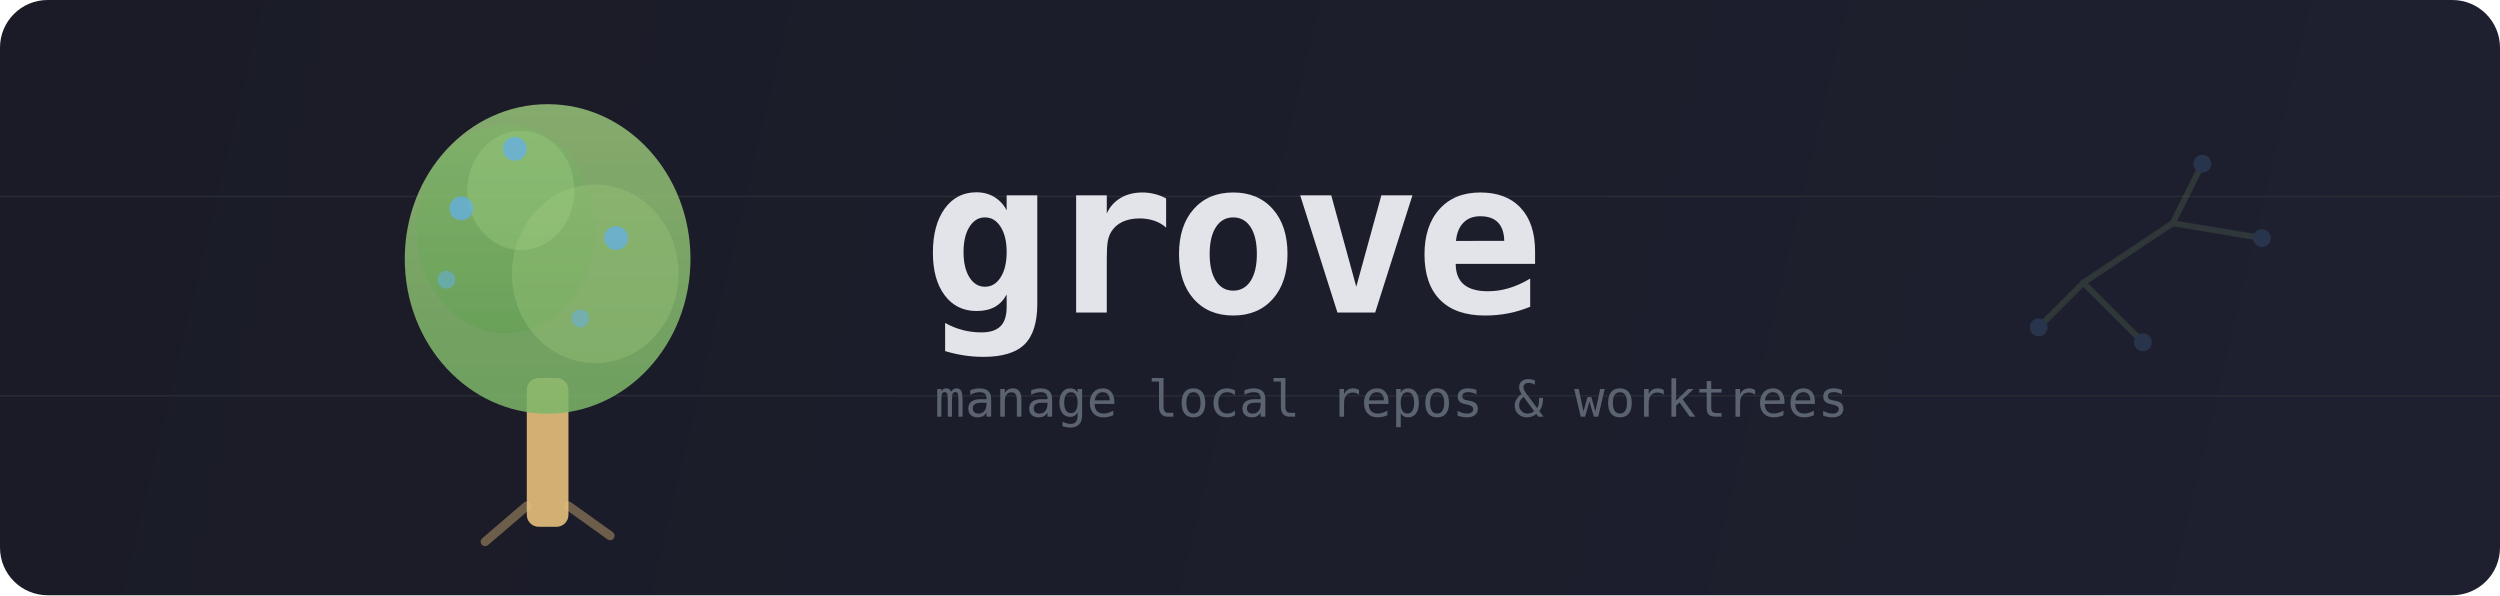
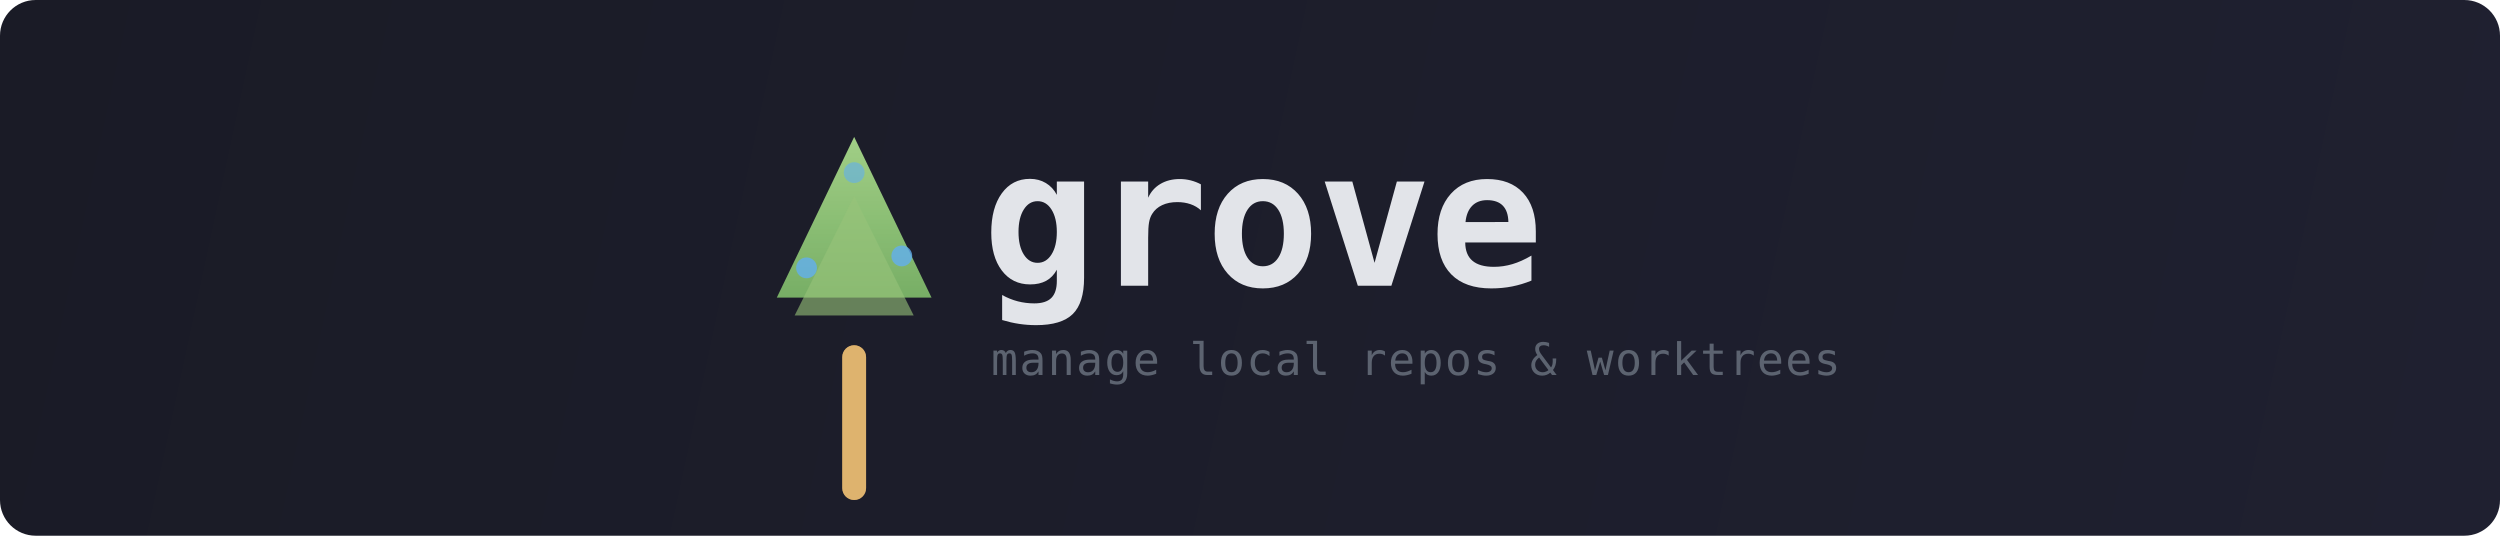
- <svg xmlns="http://www.w3.org/2000/svg" width="840" height="200" viewBox="0 0 840 200" fill="none">
+ <svg xmlns="http://www.w3.org/2000/svg" width="840" height="180" viewBox="0 0 840 180" fill="none">
  <defs>
-     <linearGradient id="bg" x1="0" y1="0" x2="840" y2="200" gradientUnits="userSpaceOnUse">
+     <linearGradient id="bg" x1="0" y1="0" x2="840" y2="180" gradientUnits="userSpaceOnUse">
      <stop offset="0%" stop-color="#1a1b26" />
-       <stop offset="100%" stop-color="#1e2030" />
+       <stop offset="100%" stop-color="#1f2030" />
    </linearGradient>
-     <linearGradient id="canopy" x1="0" y1="0" x2="0" y2="1">
-       <stop offset="0%" stop-color="#98c379" />
+     <linearGradient id="leaf" x1="0" y1="0" x2="0" y2="1">
+       <stop offset="0%" stop-color="#a8d88a" />
      <stop offset="100%" stop-color="#7cb668" />
    </linearGradient>
-     <linearGradient id="canopy2" x1="0" y1="0" x2="0" y2="1">
-       <stop offset="0%" stop-color="#7cb668" />
-       <stop offset="100%" stop-color="#5fa050" />
-     </linearGradient>
-     <filter id="glow">
-       <feGaussianBlur stdDeviation="8" result="blur" />
-       <feMerge>
-         <feMergeNode in="blur" />
-         <feMergeNode in="SourceGraphic" />
-       </feMerge>
-     </filter>
  </defs>
-   <rect width="840" height="200" rx="16" fill="url(#bg)" />
-   <line x1="0" y1="66" x2="840" y2="66" stroke="#282c34" stroke-width="0.5" />
-   <line x1="0" y1="133" x2="840" y2="133" stroke="#282c34" stroke-width="0.5" />
-   <g transform="translate(135, 22)">
-     <rect x="42" y="105" width="14" height="50" rx="4" fill="#e5c07b" opacity="0.9" />
-     <line x1="42" y1="148" x2="28" y2="160" stroke="#e5c07b" stroke-width="3" stroke-linecap="round" opacity="0.4" />
-     <line x1="56" y1="148" x2="70" y2="158" stroke="#e5c07b" stroke-width="3" stroke-linecap="round" opacity="0.4" />
-     <ellipse cx="49" cy="65" rx="48" ry="52" fill="url(#canopy)" opacity="0.85" />
-     <ellipse cx="35" cy="55" rx="30" ry="35" fill="url(#canopy2)" opacity="0.5" />
-     <ellipse cx="65" cy="70" rx="28" ry="30" fill="#98c379" opacity="0.4" />
-     <ellipse cx="40" cy="42" rx="18" ry="20" fill="#a8d88a" opacity="0.3" />
-     <circle cx="20" cy="48" r="4" fill="#61afef" opacity="0.7" />
-     <circle cx="72" cy="58" r="4" fill="#61afef" opacity="0.7" />
-     <circle cx="38" cy="28" r="4" fill="#61afef" opacity="0.7" />
-     <circle cx="60" cy="85" r="3" fill="#61afef" opacity="0.5" />
-     <circle cx="15" cy="72" r="3" fill="#61afef" opacity="0.5" />
+   <rect width="840" height="180" rx="12" fill="url(#bg)" />
+   <g transform="translate(255, 28)">
+     <rect x="28" y="88" width="8" height="52" rx="4" fill="#d4a05a" />
+     <rect x="28" y="88" width="8" height="52" rx="4" fill="#e5c07b" opacity="0.6" />
+     <path d="M32 18 L58 72 H6 Z" fill="url(#leaf)" opacity="0.95" />
+     <path d="M32 38 L52 78 H12 Z" fill="#98c379" opacity="0.6" />
+     <circle cx="16" cy="62" r="3.5" fill="#61afef" opacity="0.8" />
+     <circle cx="48" cy="58" r="3.5" fill="#61afef" opacity="0.8" />
+     <circle cx="32" cy="30" r="3.5" fill="#61afef" opacity="0.6" />
  </g>
-   <text x="310" y="105" font-family="'SF Mono', 'Fira Code', 'JetBrains Mono', Consolas, monospace" font-size="72" font-weight="700" fill="#e2e4e9" letter-spacing="-2">grove</text>
-   <text x="314" y="140" font-family="'SF Mono', 'Fira Code', 'JetBrains Mono', Consolas, monospace" font-size="17" fill="#5c6370">manage local repos &amp; worktrees</text>
-   <g transform="translate(700, 55)" opacity="0.15">
-     <line x1="0" y1="40" x2="30" y2="20" stroke="#98c379" stroke-width="2" stroke-linecap="round" />
-     <line x1="30" y1="20" x2="60" y2="25" stroke="#98c379" stroke-width="2" stroke-linecap="round" />
-     <line x1="30" y1="20" x2="40" y2="0" stroke="#98c379" stroke-width="2" stroke-linecap="round" />
-     <line x1="0" y1="40" x2="20" y2="60" stroke="#98c379" stroke-width="2" stroke-linecap="round" />
-     <line x1="0" y1="40" x2="-15" y2="55" stroke="#98c379" stroke-width="2" stroke-linecap="round" />
-     <circle cx="60" cy="25" r="3" fill="#61afef" />
-     <circle cx="40" cy="0" r="3" fill="#61afef" />
-     <circle cx="20" cy="60" r="3" fill="#61afef" />
-     <circle cx="-15" cy="55" r="3" fill="#61afef" />
-   </g>
+   <text x="330" y="96" font-family="ui-monospace, 'SF Mono', 'Cascadia Code', 'JetBrains Mono', Consolas, monospace" font-size="64" font-weight="700" fill="#e2e4e9" letter-spacing="-1">grove</text>
+   <text x="333" y="126" font-family="ui-monospace, 'SF Mono', 'Cascadia Code', 'JetBrains Mono', Consolas, monospace" font-size="15" fill="#5c6370" letter-spacing="0.5">manage local repos &amp; worktrees</text>
</svg>
